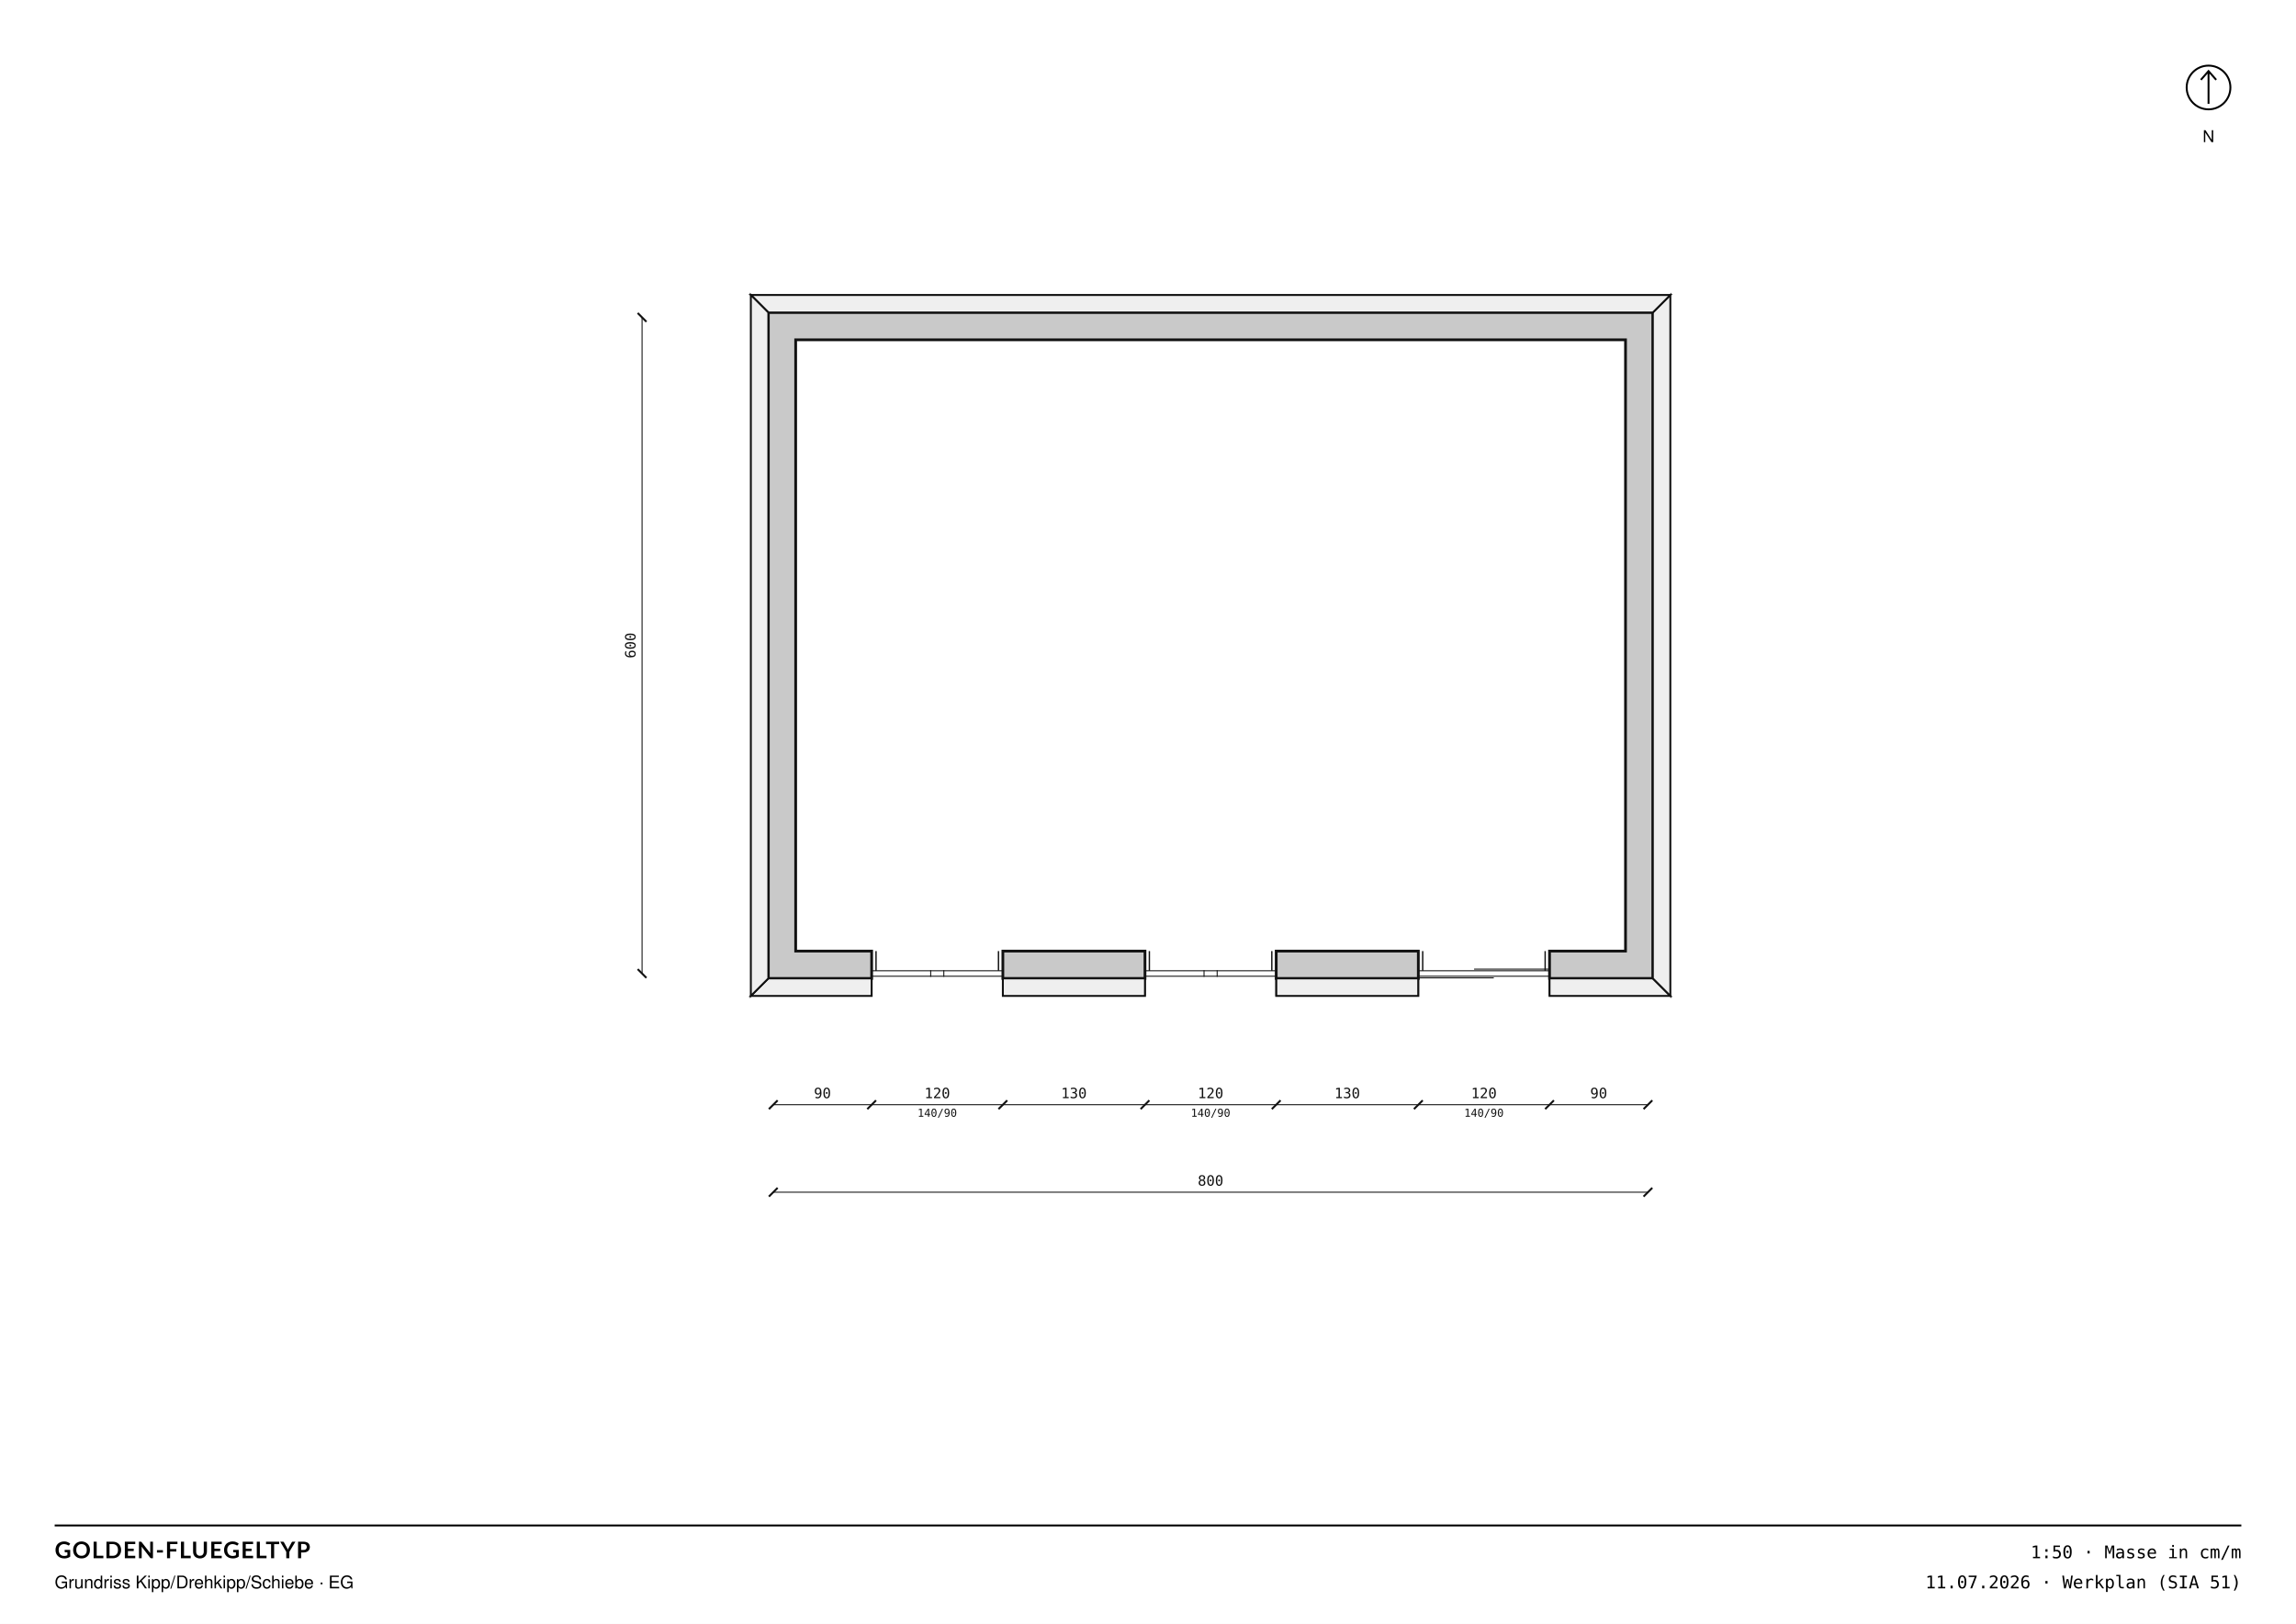
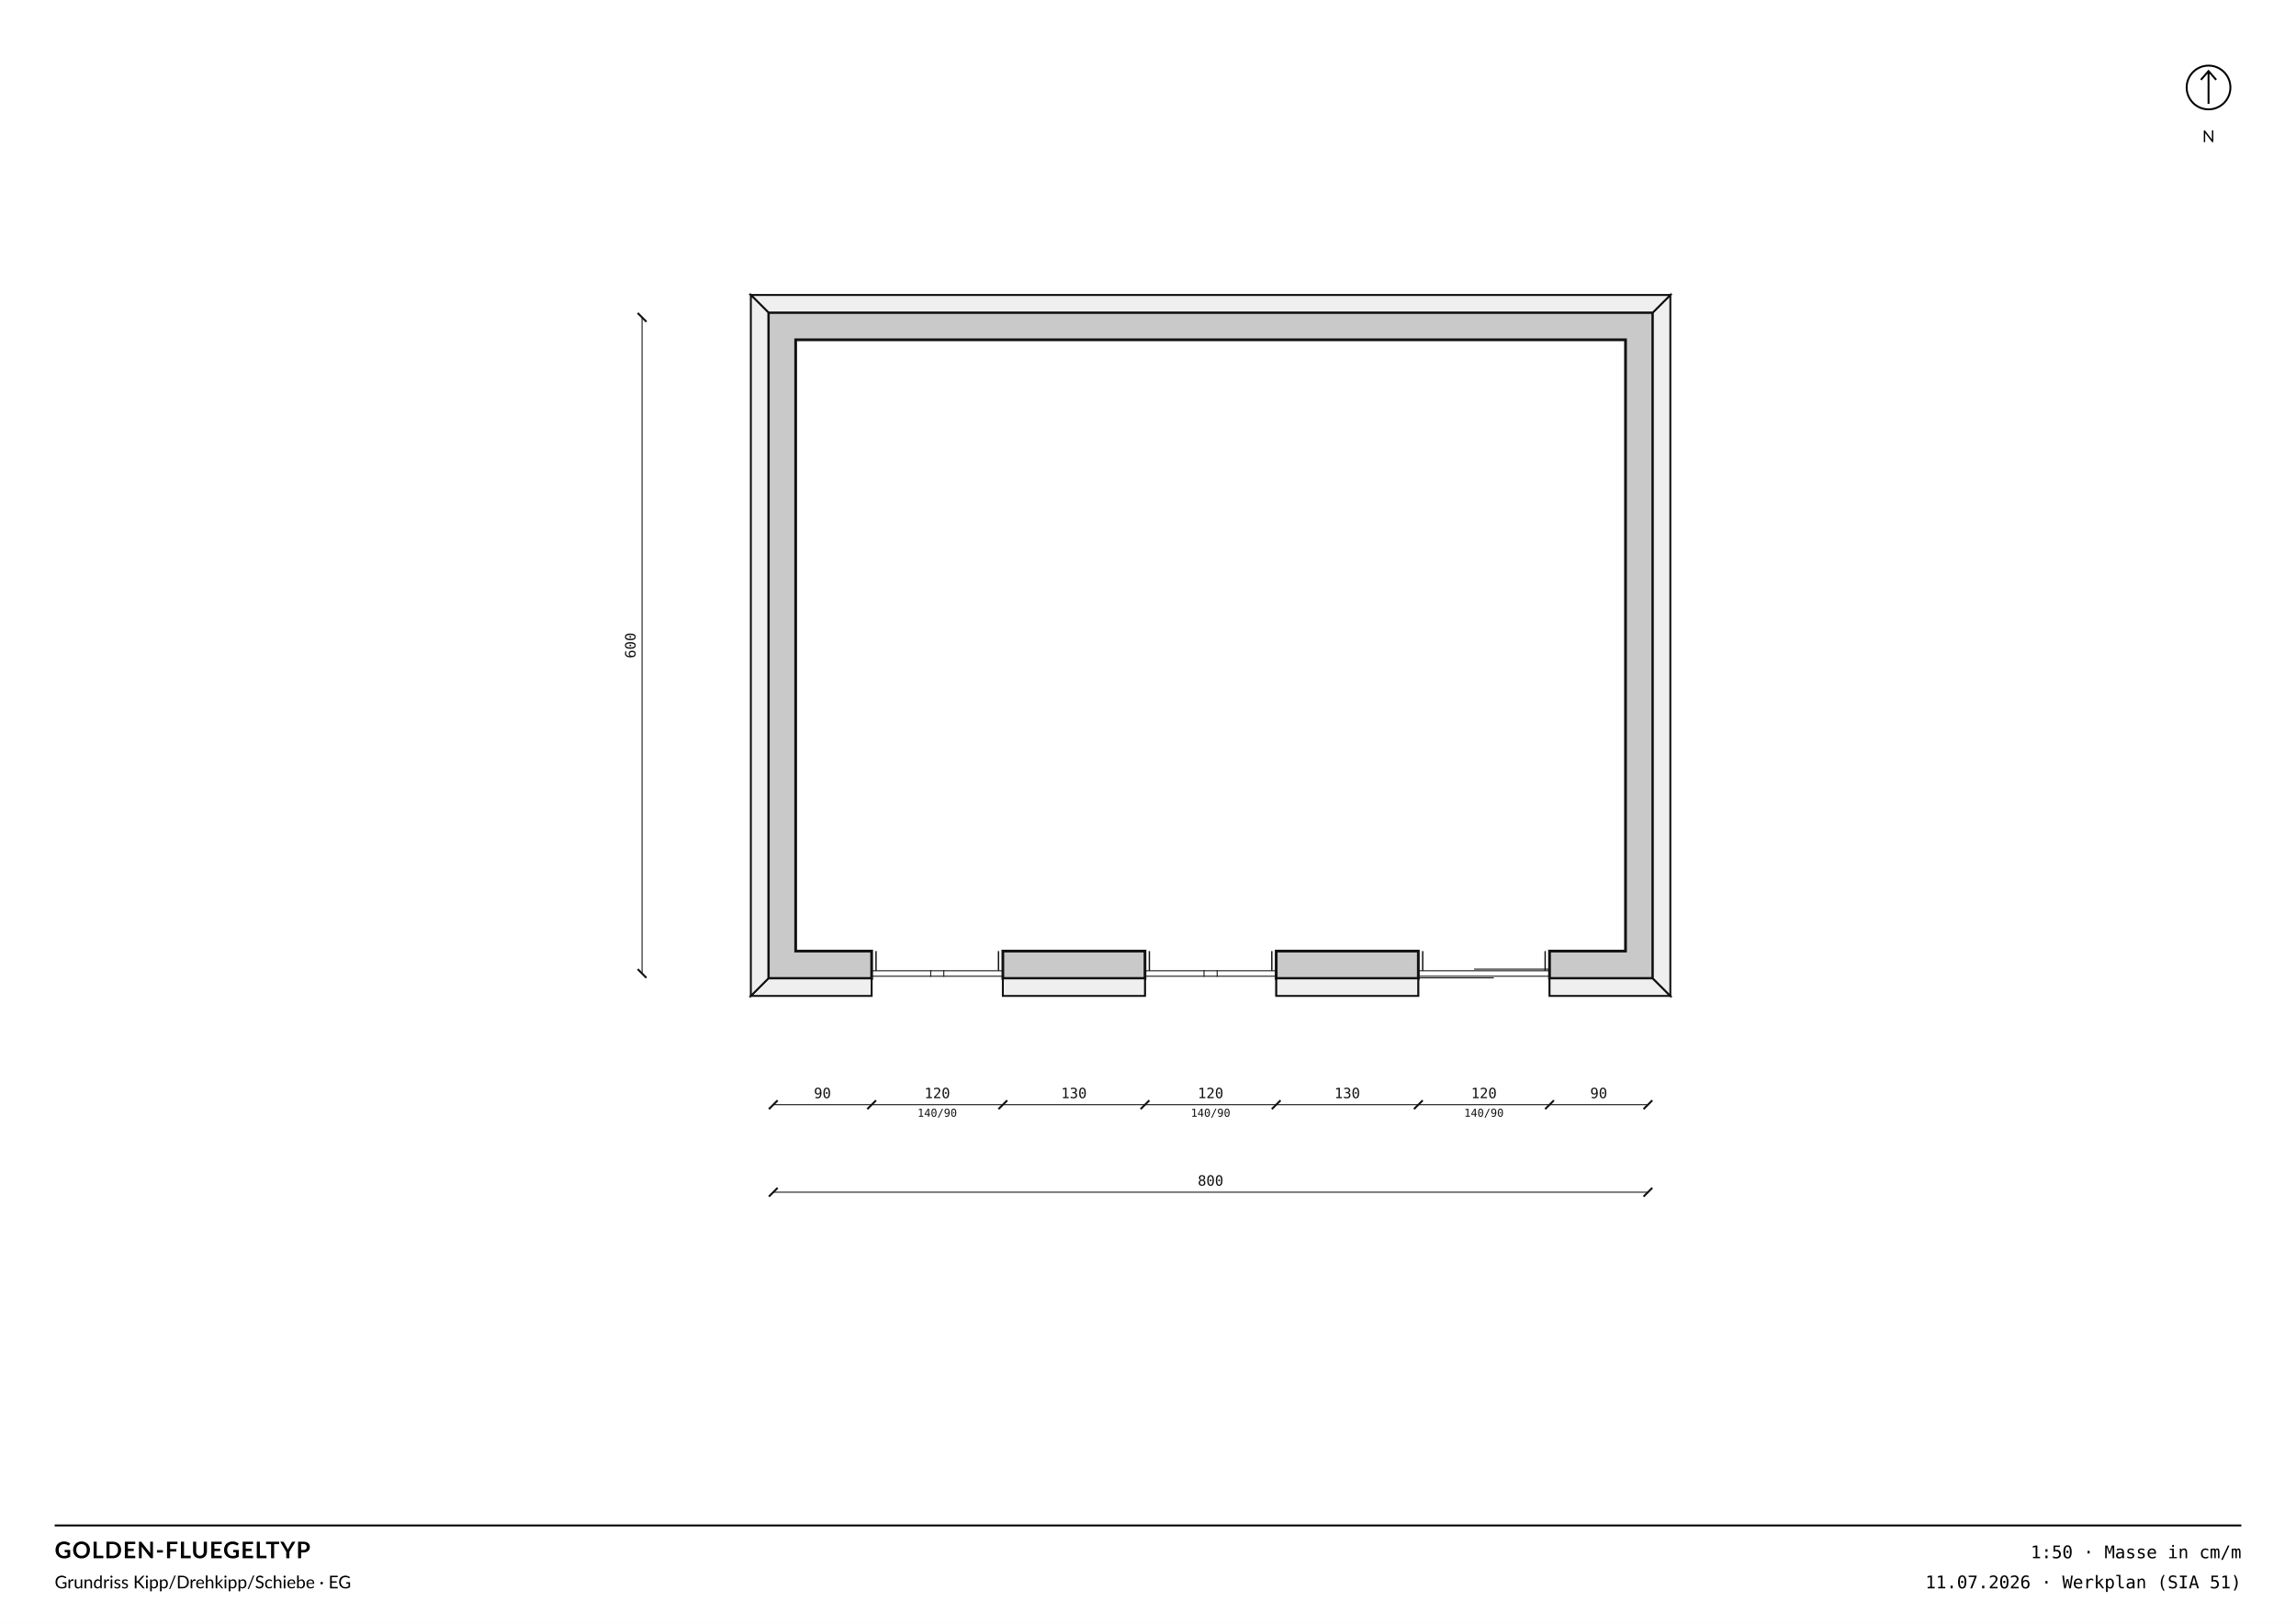
<svg xmlns="http://www.w3.org/2000/svg" width="420mm" height="297mm" viewBox="0 0 420 297" font-family="Helvetica, Arial, sans-serif">
  <rect width="420" height="297" fill="white" />
  <g transform="translate(141.45, 178.05) scale(0.02)">
    <path d="M 900 -205 L 205 -205 L 205 -5795 L 7795 -5795 L 7795 -205 L 7100 -205 L 7100 45 L 8045 45 L 8045 -6045 L -45 -6045 L -45 45 L 900 45 Z M 5900 -205 L 4600 -205 L 4600 45 L 5900 45 Z M 3400 -205 L 2100 -205 L 2100 45 L 3400 45 Z" fill-rule="evenodd" fill="#c9c9c9" stroke="#111" stroke-width="25" />
    <path d="M 8205 205 L 8045 45 L 7100 45 L 7100 205 Z M 5900 205 L 5900 45 L 4600 45 L 4600 205 Z M 3400 205 L 3400 45 L 2100 45 L 2100 205 Z M 900 205 L 900 45 L -45 45 L -205 205 Z" fill-rule="evenodd" fill="#efefef" stroke="#111" stroke-width="17.5" />
    <path d="M 8045 45 L 8045 -6045 L 8205 -6205 L 8205 205 Z" fill-rule="evenodd" fill="#efefef" stroke="#111" stroke-width="17.5" />
    <path d="M 8045 -6045 L -45 -6045 L -205 -6205 L 8205 -6205 Z" fill-rule="evenodd" fill="#efefef" stroke="#111" stroke-width="17.5" />
    <path d="M -45 -6045 L -45 45 L -205 205 L -205 -6205 Z" fill-rule="evenodd" fill="#efefef" stroke="#111" stroke-width="17.5" />
    <line x1="900" y1="-205" x2="900" y2="205" stroke="#111" stroke-width="12.5" />
    <line x1="2100" y1="-205" x2="2100" y2="205" stroke="#111" stroke-width="12.5" />
    <line x1="900" y1="25" x2="2100" y2="25" stroke="#111" stroke-width="9" />
    <line x1="900" y1="-25" x2="2100" y2="-25" stroke="#111" stroke-width="9" />
    <line x1="940" y1="-205" x2="940" y2="-25" stroke="#111" stroke-width="12.5" />
    <line x1="2060" y1="-205" x2="2060" y2="-25" stroke="#111" stroke-width="12.5" />
    <line x1="1440" y1="30" x2="1440" y2="-30" stroke="#111" stroke-width="9" />
    <line x1="1560" y1="30" x2="1560" y2="-30" stroke="#111" stroke-width="9" />
    <line x1="3400" y1="-205" x2="3400" y2="205" stroke="#111" stroke-width="12.5" />
    <line x1="4600" y1="-205" x2="4600" y2="205" stroke="#111" stroke-width="12.5" />
    <line x1="3400" y1="25" x2="4600" y2="25" stroke="#111" stroke-width="9" />
    <line x1="3400" y1="-25" x2="4600" y2="-25" stroke="#111" stroke-width="9" />
    <line x1="3440" y1="-205" x2="3440" y2="-25" stroke="#111" stroke-width="12.5" />
    <line x1="4560" y1="-205" x2="4560" y2="-25" stroke="#111" stroke-width="12.5" />
    <line x1="3940" y1="30" x2="3940" y2="-30" stroke="#111" stroke-width="9" />
    <line x1="4060" y1="30" x2="4060" y2="-30" stroke="#111" stroke-width="9" />
    <line x1="5900" y1="-205" x2="5900" y2="205" stroke="#111" stroke-width="12.5" />
    <line x1="7100" y1="-205" x2="7100" y2="205" stroke="#111" stroke-width="12.5" />
    <line x1="5900" y1="25" x2="7100" y2="25" stroke="#111" stroke-width="9" />
    <line x1="5900" y1="-25" x2="7100" y2="-25" stroke="#111" stroke-width="9" />
    <line x1="5940" y1="-205" x2="5940" y2="-25" stroke="#111" stroke-width="12.5" />
    <line x1="7060" y1="-205" x2="7060" y2="-25" stroke="#111" stroke-width="12.5" />
    <line x1="5900" y1="40" x2="6590" y2="40" stroke="#111" stroke-width="9" />
    <line x1="6410" y1="-40" x2="7100" y2="-40" stroke="#111" stroke-width="9" />
    <g stroke="#111" fill="#111">
      <line x1="0" y1="1200" x2="8000" y2="1200" stroke-width="9" />
      <line x1="-40" y1="1240" x2="40" y2="1160" stroke-width="18" />
      <line x1="860" y1="1240" x2="940" y2="1160" stroke-width="18" />
      <line x1="2060" y1="1240" x2="2140" y2="1160" stroke-width="18" />
      <line x1="3360" y1="1240" x2="3440" y2="1160" stroke-width="18" />
      <line x1="4560" y1="1240" x2="4640" y2="1160" stroke-width="18" />
      <line x1="5860" y1="1240" x2="5940" y2="1160" stroke-width="18" />
      <line x1="7060" y1="1240" x2="7140" y2="1160" stroke-width="18" />
      <line x1="7960" y1="1240" x2="8040" y2="1160" stroke-width="18" />
      <text x="450" y="1140" text-anchor="middle" font-size="130" font-family="'IBM Plex Mono', ui-monospace, monospace" stroke="none">90</text>
      <text x="1500" y="1140" text-anchor="middle" font-size="130" font-family="'IBM Plex Mono', ui-monospace, monospace" stroke="none">120</text>
      <text x="1500" y="1310" text-anchor="middle" font-size="100" font-family="'IBM Plex Mono', ui-monospace, monospace" stroke="none">140/90</text>
      <text x="2750" y="1140" text-anchor="middle" font-size="130" font-family="'IBM Plex Mono', ui-monospace, monospace" stroke="none">130</text>
      <text x="4000" y="1140" text-anchor="middle" font-size="130" font-family="'IBM Plex Mono', ui-monospace, monospace" stroke="none">120</text>
      <text x="4000" y="1310" text-anchor="middle" font-size="100" font-family="'IBM Plex Mono', ui-monospace, monospace" stroke="none">140/90</text>
      <text x="5250" y="1140" text-anchor="middle" font-size="130" font-family="'IBM Plex Mono', ui-monospace, monospace" stroke="none">130</text>
      <text x="6500" y="1140" text-anchor="middle" font-size="130" font-family="'IBM Plex Mono', ui-monospace, monospace" stroke="none">120</text>
      <text x="6500" y="1310" text-anchor="middle" font-size="100" font-family="'IBM Plex Mono', ui-monospace, monospace" stroke="none">140/90</text>
      <text x="7550" y="1140" text-anchor="middle" font-size="130" font-family="'IBM Plex Mono', ui-monospace, monospace" stroke="none">90</text>
    </g>
    <g stroke="#111" fill="#111">
      <line x1="0" y1="2000" x2="8000" y2="2000" stroke-width="9" />
      <line x1="-40" y1="2040" x2="40" y2="1960" stroke-width="18" />
      <line x1="7960" y1="2040" x2="8040" y2="1960" stroke-width="18" />
      <text x="4000" y="1940" text-anchor="middle" font-size="130" font-family="'IBM Plex Mono', ui-monospace, monospace" stroke="none">800</text>
    </g>
    <g stroke="#111" fill="#111">
      <line x1="-1200" y1="0" x2="-1200" y2="-6000" stroke-width="9" />
      <line x1="-1240" y1="-40" x2="-1160" y2="40" stroke-width="18" />
      <line x1="-1240" y1="-6040" x2="-1160" y2="-5960" stroke-width="18" />
      <text x="-1260" y="-3000" text-anchor="middle" font-size="130" font-family="'IBM Plex Mono', ui-monospace, monospace" stroke="none" transform="rotate(-90 -1260 -3000)">600</text>
    </g>
  </g>
  <g stroke="black" fill="none" stroke-width="0.35">
    <circle cx="404" cy="16" r="4" />
    <path d="M 404 19 L 404 13 M 402.6 14.6 L 404 13 L 405.4 14.6" />
-     <text x="404" y="26" text-anchor="middle" font-size="3" stroke="none" fill="black">N</text>
+     <text x="404" y="26" text-anchor="middle" font-size="3" font-family="'Lato', Helvetica, Arial, sans-serif" stroke="none" fill="black">N</text>
  </g>
  <g font-size="3.2">
    <line x1="10" y1="279" x2="410" y2="279" stroke="black" stroke-width="0.35" />
    <text x="10" y="285" font-weight="bold" font-family="'Lato', Helvetica, Arial, sans-serif" letter-spacing="0.04em" font-size="4.2">GOLDEN-FLUEGELTYP</text>
-     <text x="10" y="290.5">Grundriss Kipp/Drehkipp/Schiebe · EG</text>
+     <text x="10" y="290.5" font-family="'Lato', Helvetica, Arial, sans-serif">Grundriss Kipp/Drehkipp/Schiebe · EG</text>
    <text x="410" y="285" text-anchor="end" font-family="'IBM Plex Mono', ui-monospace, monospace" font-feature-settings="'tnum'">1:50 · Masse in cm/m</text>
    <text x="410" y="290.5" text-anchor="end" font-family="'IBM Plex Mono', ui-monospace, monospace" font-feature-settings="'tnum'">11.07.2026 · Werkplan (SIA 51)</text>
  </g>
</svg>
